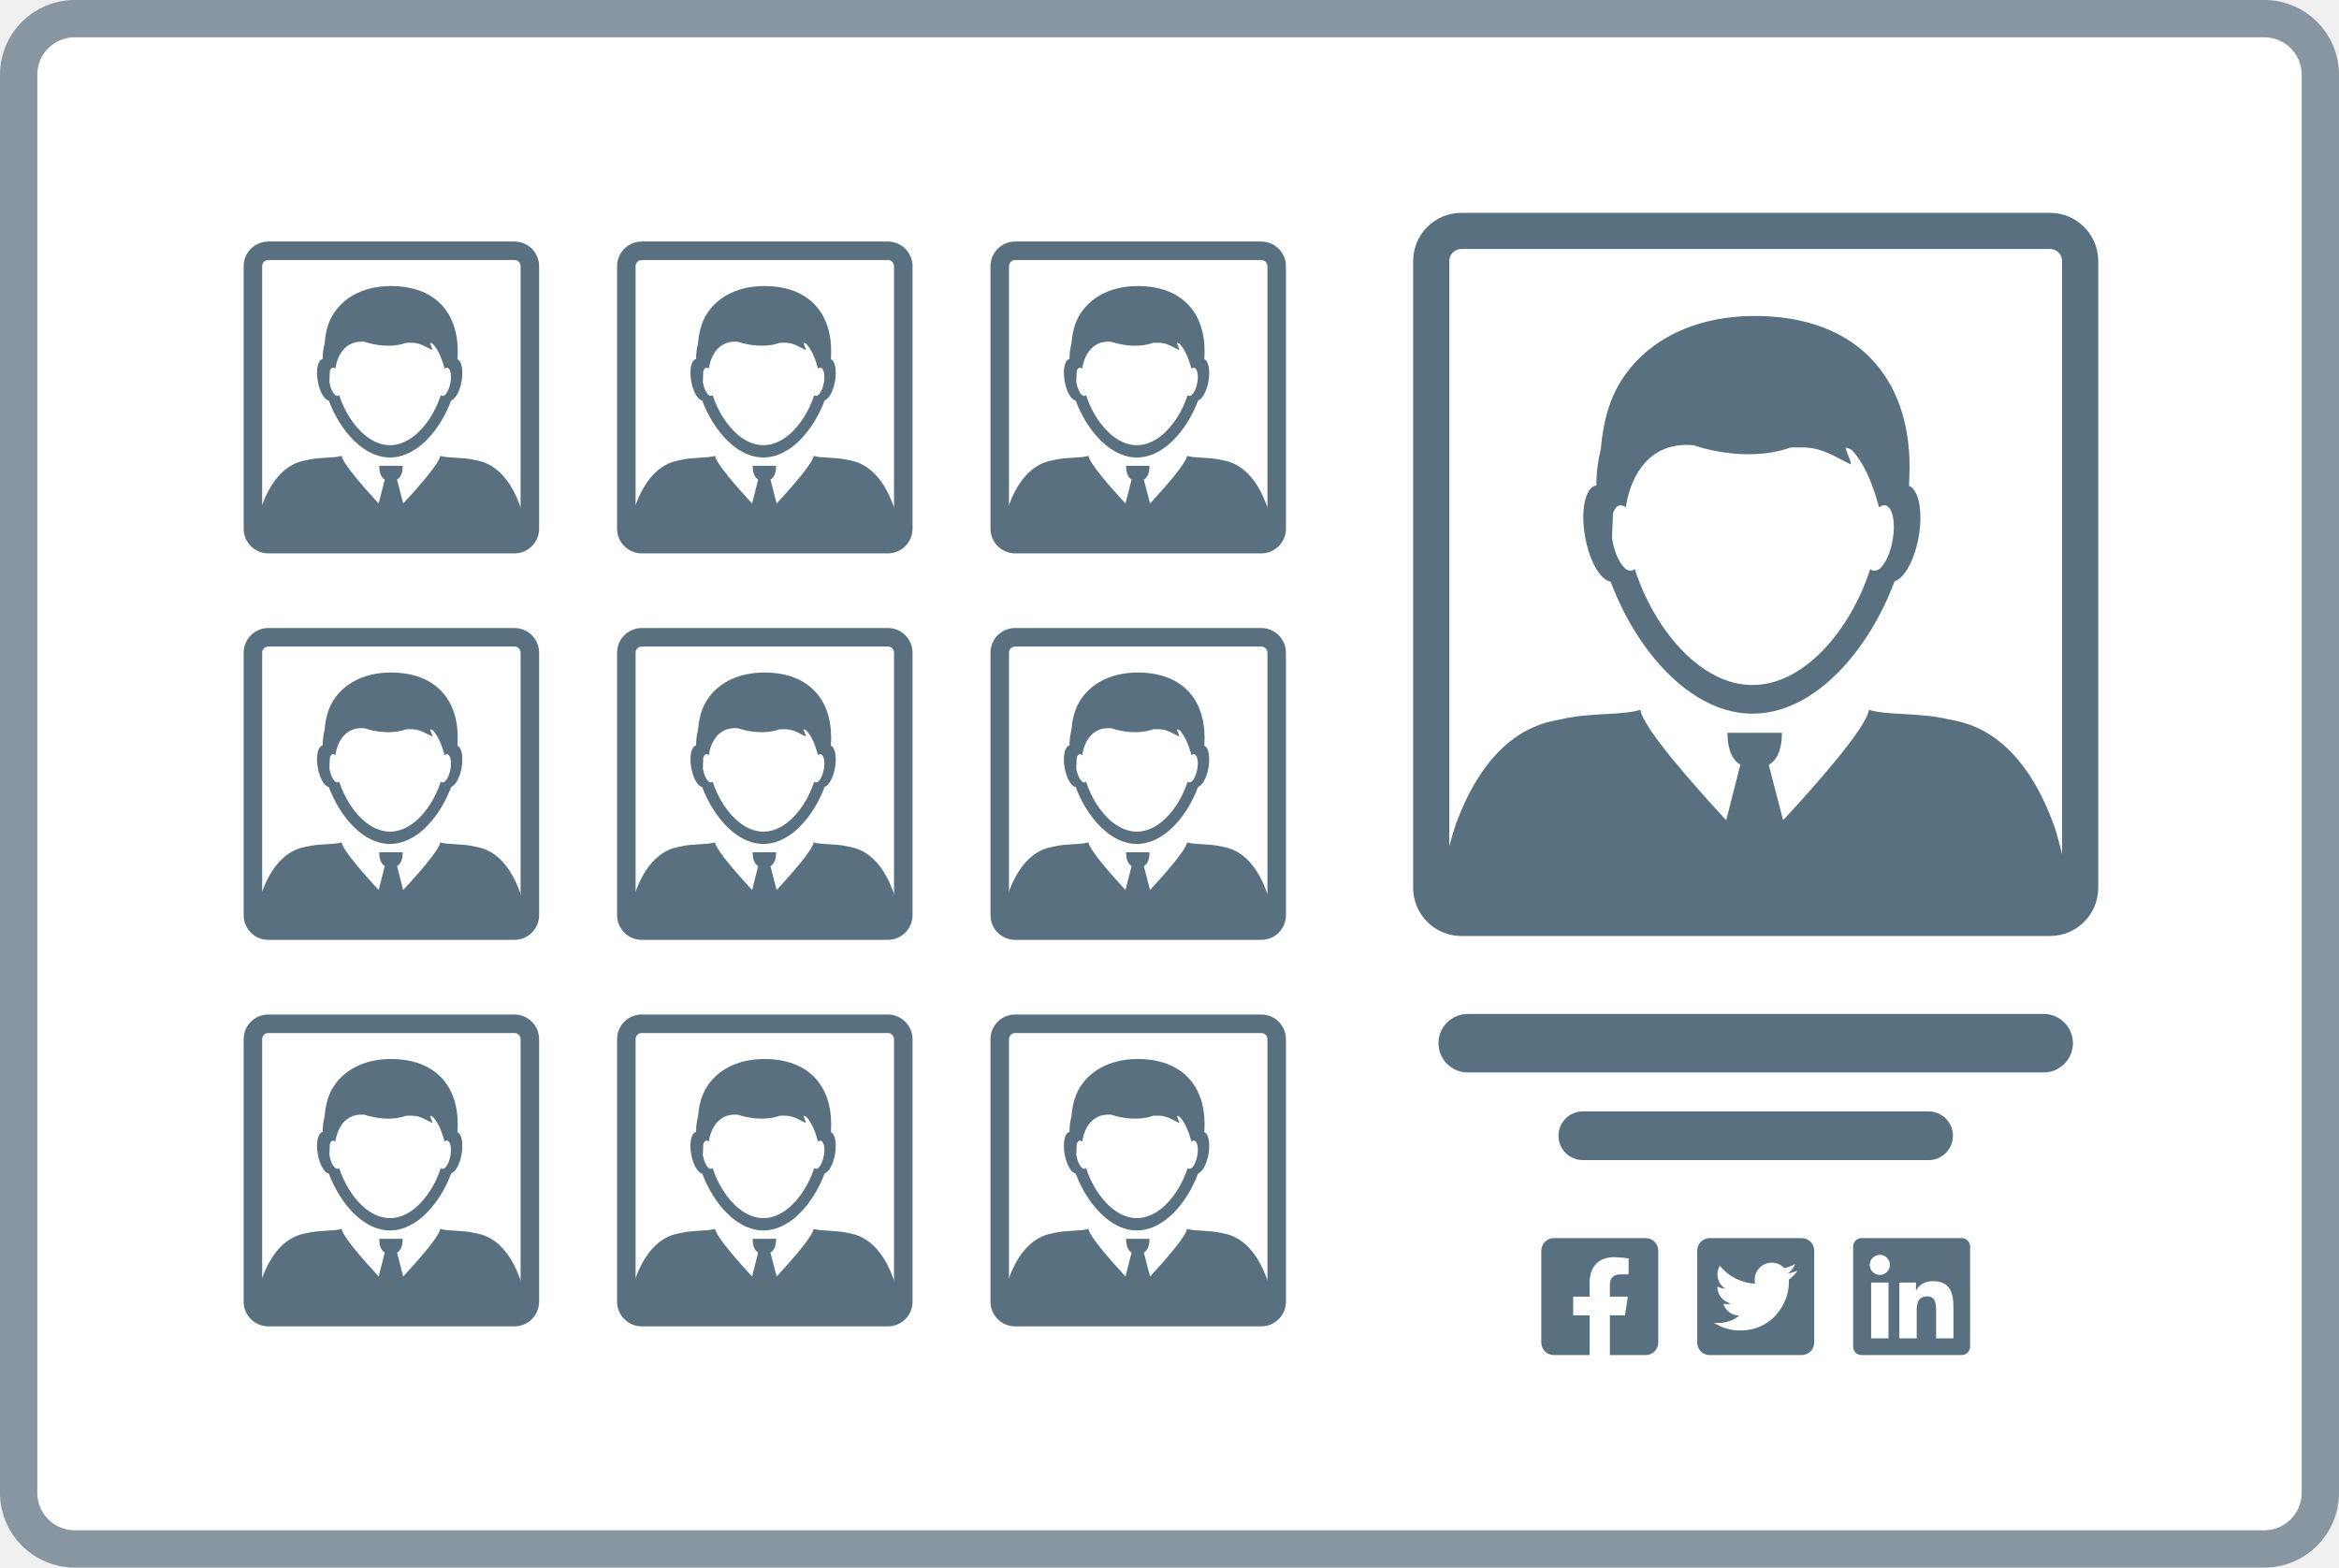
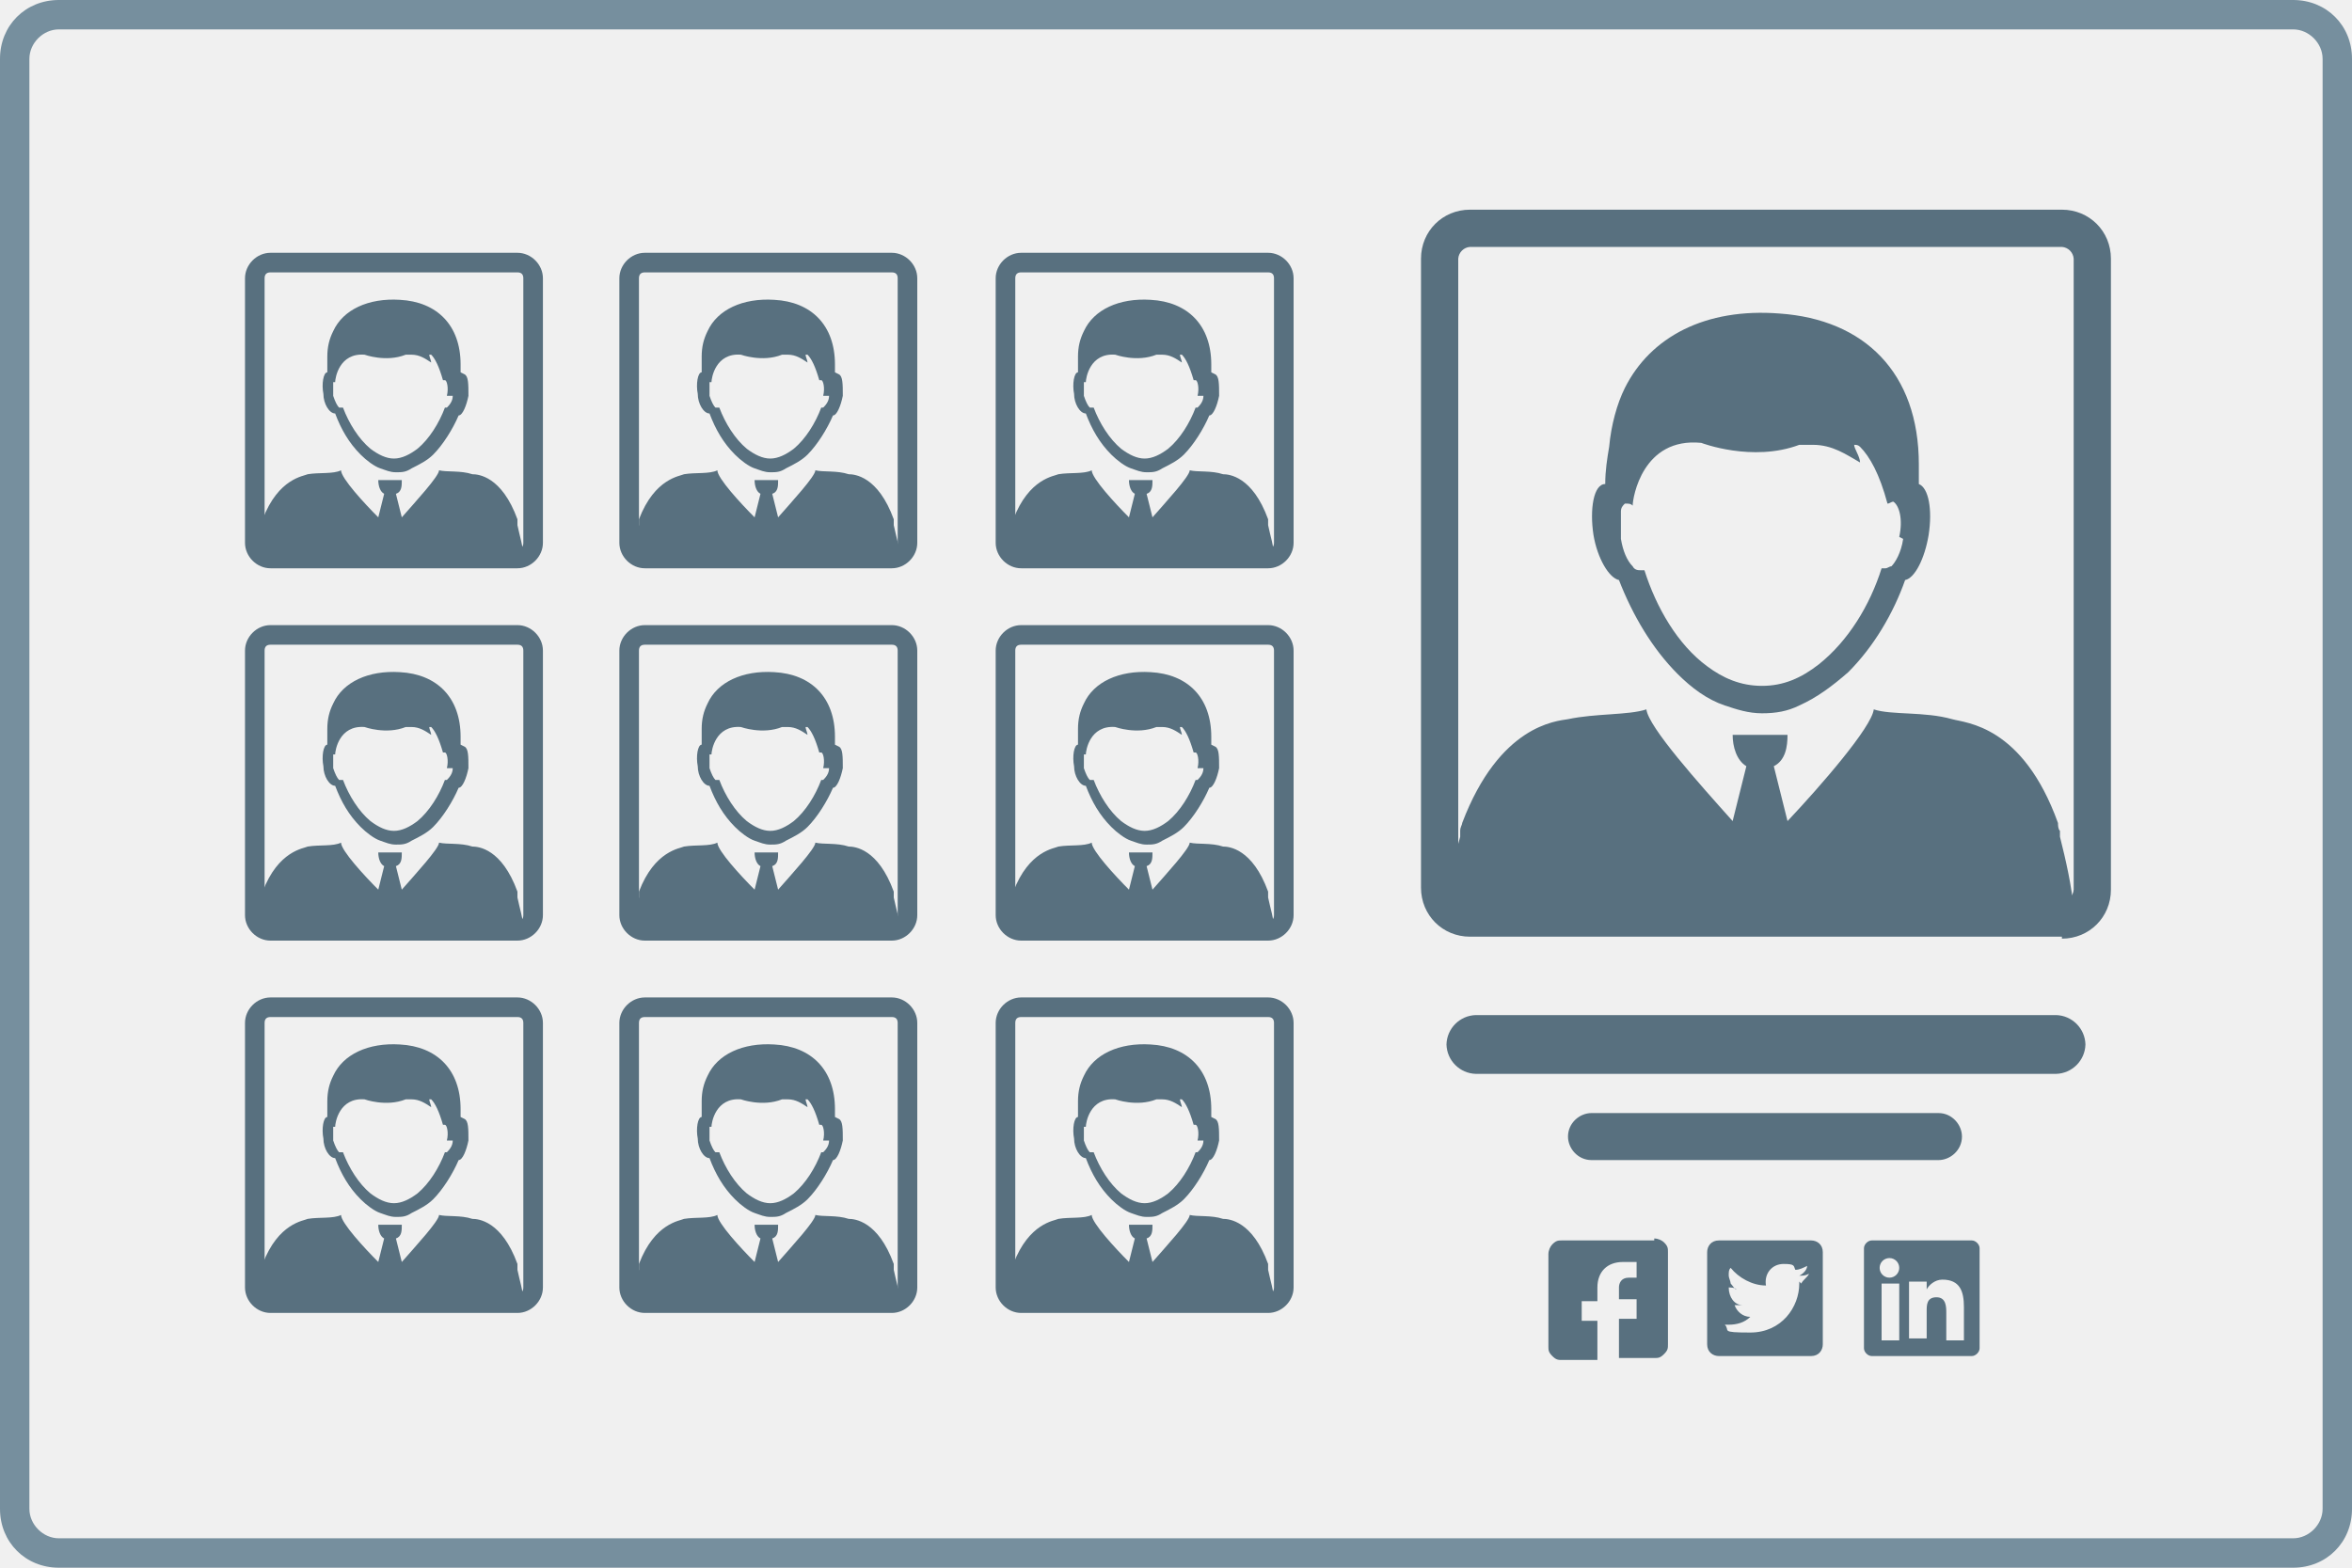
- <svg xmlns="http://www.w3.org/2000/svg" width="94" height="63" fill="none">
-   <style>.B{fill:#fff}.C{fill:#58707f}.D{stroke:#58707f}.E{stroke-width:.744}</style>
-   <rect x=".75" y=".75" width="92.5" height="61.5" rx="2.25" class="B" />
-   <rect x=".75" y=".75" width="92.5" height="61.5" rx="2.25" stroke="#8796a1" stroke-width="1.5" />
-   <g clip-path="url(#A)">
-     <rect x="9.792" y="9.707" width="11.874" height="12.533" rx=".992" class="B" />
-     <g class="C">
-       <path d="M18.386 14.439l.01-.326c-.004-1.587-.935-2.51-2.403-2.608-1.28-.085-2.244.422-2.684 1.267-.148.284-.232.64-.264 1.026-.05.201-.078.411-.078.627h.005c-.198.04-.283.439-.2.899.075.422.266.75.442.774.224.602.578 1.187 1.016 1.614.247.242.523.433.816.551.201.079.412.124.627.124a1.71 1.71 0 0 0 .627-.124 2.51 2.51 0 0 0 .841-.576c.427-.427.773-1.002.992-1.594.168-.05.346-.366.418-.769.076-.44.002-.821-.167-.885zm-.284.944c-.04.223-.127.408-.219.487-.037.031-.075.046-.112.04-.02-.003-.04-.013-.056-.029-.203.631-.589 1.261-1.077 1.642-.291.228-.618.369-.964.369-.338 0-.659-.134-.945-.353-.497-.38-.891-1.017-1.097-1.657a.11.11 0 0 1-.056.028c-.042.008-.087-.013-.129-.056-.087-.087-.165-.26-.203-.469l-.006-.041.018-.428c.019-.053.042-.096.074-.119.013-.01.028-.015.043-.018.034-.006.071.008.107.036.013-.128.172-1.17 1.174-1.077 0 0 .88.324 1.68.038h.247c.332.013.558.185.797.295-.009-.11-.093-.221-.089-.295a.49.49 0 0 1 .106.045c.171.182.337.488.469.988l.004.003c.035-.027.07-.04.105-.033.009.001.017.004.026.008.108.052.155.309.103.599zm3.128 6.55H10.227a5.94 5.94 0 0 1 .237-1.415l.031-.102.042-.128.006-.014v-.001-.001c.626-1.673 1.606-1.739 1.83-1.791.476-.111 1.051-.064 1.358-.159.036.301.913 1.293 1.487 1.914l.245-.963c-.184-.111-.223-.352-.223-.553h.944c0 .203-.04.446-.228.556l.249.96c.575-.621 1.451-1.613 1.487-1.914.307.096.884.048 1.358.159.223.052 1.202.117 1.828 1.785l.05.138v.001l.032.112a8.14 8.14 0 0 1 .252 1.246 1.32 1.32 0 0 1 .02.171z" />
-     </g>
-   </g>
-   <rect x="10.164" y="10.079" width="11.13" height="11.789" rx=".62" class="D E" />
-   <g clip-path="url(#B)">
-     <rect x="24.799" y="9.707" width="11.874" height="12.533" rx=".992" class="B" />
-     <g class="C">
-       <path d="M33.393 14.439l.01-.326c-.004-1.587-.934-2.51-2.403-2.608-1.28-.085-2.244.422-2.684 1.267-.148.284-.232.64-.264 1.026a2.61 2.61 0 0 0-.078.627h.005c-.198.04-.283.439-.2.899.075.422.266.75.442.774.224.602.578 1.187 1.016 1.614.247.242.523.433.816.551a1.71 1.71 0 0 0 .627.124 1.71 1.71 0 0 0 .627-.124 2.52 2.52 0 0 0 .841-.576c.427-.427.773-1.002.992-1.594.168-.05.346-.366.418-.769.076-.44.002-.821-.167-.885zm-.284.944c-.039.223-.127.408-.219.487-.037.031-.075.046-.112.04-.02-.003-.039-.013-.056-.029-.203.631-.589 1.261-1.077 1.642-.291.228-.618.369-.964.369-.338 0-.659-.134-.945-.353-.497-.38-.891-1.017-1.096-1.657a.11.11 0 0 1-.056.028c-.042.008-.087-.013-.129-.056-.087-.087-.164-.26-.203-.469l-.006-.041.018-.428c.019-.053.042-.096.074-.119.013-.01.028-.015.043-.018.034-.006.071.008.107.036.013-.128.172-1.17 1.174-1.077 0 0 .88.324 1.68.038h.247c.332.013.558.185.797.295-.009-.11-.093-.221-.089-.295.038.01.073.027.106.045.171.182.337.488.469.988l.004.003c.034-.027.07-.04.105-.033.009.001.017.004.026.008.108.052.156.309.103.599zm3.128 6.55H25.234a5.94 5.94 0 0 1 .237-1.415l.031-.102.042-.128.006-.014v-.001-.001c.626-1.673 1.607-1.739 1.83-1.791.476-.111 1.05-.064 1.358-.159.036.301.913 1.293 1.487 1.914l.245-.963c-.184-.111-.223-.352-.223-.553h.944c0 .203-.04.446-.228.556l.249.96c.575-.621 1.451-1.613 1.487-1.914.307.096.884.048 1.358.159.223.052 1.202.117 1.828 1.785l.05.138v.001l.032.112a8.14 8.14 0 0 1 .252 1.246c.011.057.017.115.02.171z" />
-     </g>
-   </g>
-   <rect x="25.171" y="10.079" width="11.13" height="11.789" rx=".62" class="D E" />
-   <g clip-path="url(#C)">
-     <rect x="39.806" y="9.707" width="11.874" height="12.533" rx=".992" class="B" />
-     <g class="C">
-       <path d="M48.4 14.439l.01-.326c-.004-1.587-.934-2.51-2.403-2.608-1.28-.085-2.244.422-2.684 1.267-.148.284-.232.64-.264 1.026a2.61 2.61 0 0 0-.078.627h.005c-.198.04-.283.439-.2.899.075.422.267.75.443.774.224.602.578 1.187 1.016 1.614.247.242.523.433.816.551a1.71 1.71 0 0 0 .627.124 1.71 1.71 0 0 0 .627-.124c.303-.121.588-.321.842-.576.427-.427.773-1.002.992-1.594.168-.05.346-.366.418-.769.076-.44.003-.821-.167-.885zm-.284.944c-.039.223-.127.408-.219.487-.037.031-.075.046-.112.04-.02-.003-.039-.013-.056-.029-.203.631-.589 1.261-1.077 1.642-.291.228-.618.369-.964.369-.338 0-.659-.134-.945-.353-.497-.38-.891-1.017-1.096-1.657a.11.11 0 0 1-.056.028c-.042.008-.087-.013-.129-.056-.087-.087-.164-.26-.203-.469l-.006-.041.018-.428c.019-.053.042-.096.074-.119.013-.01.028-.015.043-.018.034-.006.071.008.107.036.013-.128.172-1.17 1.174-1.077 0 0 .88.324 1.68.038h.247c.331.013.559.185.797.295-.009-.11-.093-.221-.089-.295a.49.49 0 0 1 .106.045c.171.182.337.488.469.988l.004.003c.034-.027.07-.04.105-.033.009.001.017.004.026.008.108.052.156.309.103.599zm3.128 6.55H40.241a5.94 5.94 0 0 1 .237-1.415l.031-.102.042-.128.006-.014v-.001-.001c.626-1.673 1.606-1.739 1.83-1.791.476-.111 1.05-.064 1.358-.159.036.301.913 1.293 1.487 1.914l.245-.963c-.184-.111-.223-.352-.223-.553h.943c0 .203-.039.446-.228.556l.249.96c.575-.621 1.451-1.613 1.487-1.914.307.096.884.048 1.358.159.223.052 1.202.117 1.828 1.785l.05.138v.001l.032.112a8.14 8.14 0 0 1 .252 1.246 1.32 1.32 0 0 1 .02.171z" />
-     </g>
-   </g>
-   <rect x="40.178" y="10.079" width="11.13" height="11.789" rx=".62" class="D E" />
-   <g clip-path="url(#D)">
-     <rect x="9.792" y="25.24" width="11.874" height="12.533" rx=".992" class="B" />
-     <g class="C">
-       <path d="M18.386 29.972l.01-.326c-.004-1.587-.935-2.511-2.403-2.609-1.28-.085-2.244.422-2.684 1.267-.148.284-.232.64-.264 1.026-.05.201-.078.411-.078.627h.005c-.198.04-.283.439-.2.899.075.422.266.75.442.774.224.602.578 1.187 1.016 1.614.247.242.523.434.816.551.201.079.412.124.627.124s.426-.045.627-.124a2.51 2.51 0 0 0 .841-.576c.427-.427.773-1.002.992-1.594.168-.05.346-.366.418-.769.076-.44.002-.821-.167-.885zm-.284.944c-.04.223-.127.408-.219.487-.037.031-.075.046-.112.04-.02-.003-.04-.013-.056-.029-.203.631-.589 1.261-1.077 1.642-.291.228-.618.368-.964.368-.338 0-.659-.134-.945-.353-.497-.38-.891-1.017-1.097-1.657a.11.11 0 0 1-.056.028c-.042.008-.087-.013-.129-.056-.087-.087-.165-.26-.203-.469l-.006-.041.018-.428c.019-.053.042-.096.074-.119.013-.01.028-.015.043-.018.034-.006.071.008.107.036.013-.128.172-1.17 1.174-1.077 0 0 .88.324 1.68.038h.247c.332.013.558.185.797.294-.009-.11-.093-.22-.089-.294a.49.49 0 0 1 .106.045c.171.182.337.488.469.988l.004.003c.035-.027.07-.04.105-.033.009.001.017.004.026.008.108.052.155.309.103.599zm3.128 6.55H10.227a5.93 5.93 0 0 1 .237-1.415l.031-.102.042-.127.006-.014v-.001-.001c.626-1.673 1.606-1.739 1.83-1.791.476-.111 1.051-.064 1.358-.159.036.301.913 1.293 1.487 1.914l.245-.963c-.184-.111-.223-.352-.223-.553h.944c0 .203-.04.446-.228.556l.249.96c.575-.621 1.451-1.613 1.487-1.914.307.096.884.048 1.358.159.223.052 1.202.117 1.828 1.785l.05.138v.001l.032.112a8.14 8.14 0 0 1 .252 1.246 1.32 1.32 0 0 1 .02.171z" />
-     </g>
-   </g>
-   <rect x="10.164" y="25.612" width="11.13" height="11.789" rx=".62" class="D E" />
-   <g clip-path="url(#E)">
-     <rect x="24.799" y="25.24" width="11.874" height="12.533" rx=".992" class="B" />
-     <g class="C">
-       <path d="M33.393 29.972l.01-.326c-.004-1.587-.934-2.511-2.403-2.609-1.28-.085-2.244.422-2.684 1.267-.148.284-.232.64-.264 1.026a2.61 2.61 0 0 0-.078.627h.005c-.198.04-.283.439-.2.899.075.422.266.75.442.774.224.602.578 1.187 1.016 1.614.247.242.523.434.816.551.201.079.412.124.627.124s.426-.045.627-.124a2.52 2.52 0 0 0 .841-.576c.427-.427.773-1.002.992-1.594.168-.05.346-.366.418-.769.076-.44.002-.821-.167-.885zm-.284.944c-.039.223-.127.408-.219.487-.037.031-.075.046-.112.04-.02-.003-.039-.013-.056-.029-.203.631-.589 1.261-1.077 1.642-.291.228-.618.368-.964.368-.338 0-.659-.134-.945-.353-.497-.38-.891-1.017-1.096-1.657a.11.11 0 0 1-.056.028c-.042.008-.087-.013-.129-.056-.087-.087-.164-.26-.203-.469l-.006-.041.018-.428c.019-.053.042-.096.074-.119.013-.01.028-.015.043-.018.034-.006.071.008.107.036.013-.128.172-1.17 1.174-1.077 0 0 .88.324 1.68.038h.247c.332.013.558.185.797.294-.009-.11-.093-.22-.089-.294.038.01.073.027.106.045.171.182.337.488.469.988l.004.003c.034-.027.07-.04.105-.033.009.001.017.004.026.008.108.052.156.309.103.599zm3.128 6.55H25.234a5.94 5.94 0 0 1 .237-1.415l.031-.102.042-.127.006-.014v-.001-.001c.626-1.673 1.607-1.739 1.83-1.791.476-.111 1.05-.064 1.358-.159.036.301.913 1.293 1.487 1.914l.245-.963c-.184-.111-.223-.352-.223-.553h.944c0 .203-.04.446-.228.556l.249.96c.575-.621 1.451-1.613 1.487-1.914.307.096.884.048 1.358.159.223.052 1.202.117 1.828 1.785l.05.138v.001l.032.112a8.14 8.14 0 0 1 .252 1.246c.011.057.017.115.02.171z" />
-     </g>
-   </g>
-   <rect x="25.171" y="25.612" width="11.13" height="11.789" rx=".62" class="D E" />
-   <g clip-path="url(#F)">
-     <rect x="39.806" y="25.24" width="11.874" height="12.533" rx=".992" class="B" />
-     <g class="C">
-       <path d="M48.4 29.972l.01-.326c-.004-1.587-.934-2.511-2.403-2.609-1.28-.085-2.244.422-2.684 1.267-.148.284-.232.64-.264 1.026a2.61 2.61 0 0 0-.078.627h.005c-.198.04-.283.439-.2.899.075.422.267.75.443.774.224.602.578 1.187 1.016 1.614.247.242.523.434.816.551.201.079.412.124.627.124s.426-.045.627-.124c.303-.121.588-.321.842-.576.427-.427.773-1.002.992-1.594.168-.05.346-.366.418-.769.076-.44.003-.821-.167-.885zm-.284.944c-.039.223-.127.408-.219.487-.037.031-.075.046-.112.04-.02-.003-.039-.013-.056-.029-.203.631-.589 1.261-1.077 1.642-.291.228-.618.368-.964.368-.338 0-.659-.134-.945-.353-.497-.38-.891-1.017-1.096-1.657a.11.11 0 0 1-.056.028c-.042.008-.087-.013-.129-.056-.087-.087-.164-.26-.203-.469l-.006-.041.018-.428c.019-.053.042-.096.074-.119.013-.01.028-.015.043-.018.034-.006.071.008.107.036.013-.128.172-1.17 1.174-1.077 0 0 .88.324 1.68.038h.247c.331.013.559.185.797.294-.009-.11-.093-.22-.089-.294a.49.49 0 0 1 .106.045c.171.182.337.488.469.988l.004.003c.034-.027.07-.04.105-.033.009.001.017.004.026.008.108.052.156.309.103.599zm3.128 6.55H40.241a5.93 5.93 0 0 1 .237-1.415l.031-.102.042-.127.006-.014v-.001-.001c.626-1.673 1.606-1.739 1.83-1.791.476-.111 1.05-.064 1.358-.159.036.301.913 1.293 1.487 1.914l.245-.963c-.184-.111-.223-.352-.223-.553h.943c0 .203-.039.446-.228.556l.249.96c.575-.621 1.451-1.613 1.487-1.914.307.096.884.048 1.358.159.223.052 1.202.117 1.828 1.785l.05.138v.001l.032.112a8.14 8.14 0 0 1 .252 1.246 1.32 1.32 0 0 1 .02.171z" />
-     </g>
-   </g>
-   <rect x="40.178" y="25.612" width="11.13" height="11.789" rx=".62" class="D E" />
-   <g clip-path="url(#G)">
-     <rect x="9.792" y="40.773" width="11.874" height="12.533" rx=".992" class="B" />
-     <g class="C">
-       <path d="M18.386 45.505l.01-.326c-.004-1.587-.935-2.51-2.403-2.609-1.28-.085-2.244.422-2.684 1.267-.148.284-.232.64-.264 1.026-.05.201-.078.411-.078.627h.005c-.198.04-.283.439-.2.899.075.422.266.75.442.774.224.602.578 1.187 1.016 1.614.247.242.523.433.816.551.201.079.412.124.627.124s.426-.045.627-.124a2.51 2.51 0 0 0 .841-.576c.427-.427.773-1.002.992-1.594.168-.05.346-.366.418-.769.076-.44.002-.821-.167-.885zm-.284.943c-.04.223-.127.408-.219.487-.037.031-.075.046-.112.039-.02-.002-.04-.013-.056-.029-.203.631-.589 1.261-1.077 1.642-.291.228-.618.369-.964.369-.338 0-.659-.134-.945-.353-.497-.38-.891-1.017-1.097-1.657-.017.015-.036.026-.056.028-.042.008-.087-.013-.129-.056-.087-.087-.165-.26-.203-.469l-.006-.041.018-.428c.019-.054.042-.096.074-.119.013-.01.028-.015.043-.018.034-.006.071.008.107.036.013-.127.172-1.17 1.174-1.077 0 0 .88.324 1.68.038h.247c.332.013.558.185.797.295-.009-.11-.093-.221-.089-.295.038.01.073.027.106.045.171.182.337.488.469.988l.004.002c.035-.027.07-.039.105-.033.009.001.017.004.026.008.108.052.155.309.103.599zM21.23 53H10.227a5.93 5.93 0 0 1 .237-1.415l.031-.102.042-.128.006-.014v-.001-.001c.626-1.673 1.606-1.739 1.83-1.791.476-.111 1.051-.064 1.358-.159.036.301.913 1.293 1.487 1.914l.245-.963c-.184-.111-.223-.352-.223-.553h.944c0 .203-.04.446-.228.556l.249.96c.575-.621 1.451-1.613 1.487-1.914.307.096.884.048 1.358.159.223.052 1.202.117 1.828 1.785l.05.138v.001l.032.112a8.14 8.14 0 0 1 .252 1.246 1.32 1.32 0 0 1 .02.171z" />
-     </g>
-   </g>
-   <rect x="10.164" y="41.145" width="11.13" height="11.789" rx=".62" class="D E" />
-   <g clip-path="url(#H)">
-     <rect x="24.799" y="40.773" width="11.874" height="12.533" rx=".992" class="B" />
-     <g class="C">
-       <path d="M33.393 45.505l.01-.326c-.004-1.587-.934-2.51-2.403-2.609-1.28-.085-2.244.422-2.684 1.267-.148.284-.232.64-.264 1.026a2.61 2.61 0 0 0-.078.627h.005c-.198.04-.283.439-.2.899.075.422.266.75.442.774.224.602.578 1.187 1.016 1.614.247.242.523.433.816.551.201.079.412.124.627.124s.426-.045.627-.124a2.52 2.52 0 0 0 .841-.576c.427-.427.773-1.002.992-1.594.168-.05.346-.366.418-.769.076-.44.002-.821-.167-.885zm-.284.943c-.039.223-.127.408-.219.487-.037.031-.075.046-.112.039-.02-.002-.039-.013-.056-.029-.203.631-.589 1.261-1.077 1.642-.291.228-.618.369-.964.369-.338 0-.659-.134-.945-.353-.497-.38-.891-1.017-1.096-1.657-.017.015-.036.026-.056.028-.042.008-.087-.013-.129-.056-.087-.087-.164-.26-.203-.469l-.006-.041.018-.428c.019-.054.042-.096.074-.119.013-.01.028-.015.043-.018.034-.006.071.008.107.036.013-.127.172-1.17 1.174-1.077 0 0 .88.324 1.68.038h.247c.332.013.558.185.797.295-.009-.11-.093-.221-.089-.295a.49.49 0 0 1 .106.045c.171.182.337.488.469.988l.004.002c.034-.027.07-.039.105-.033.009.001.017.004.026.008.108.052.156.309.103.599zM36.237 53H25.234a5.94 5.94 0 0 1 .237-1.415l.031-.102.042-.128.006-.014v-.001-.001c.626-1.673 1.607-1.739 1.83-1.791.476-.111 1.05-.064 1.358-.159.036.301.913 1.293 1.487 1.914l.245-.963c-.184-.111-.223-.352-.223-.553h.944c0 .203-.04.446-.228.556l.249.96c.575-.621 1.451-1.613 1.487-1.914.307.096.884.048 1.358.159.223.052 1.202.117 1.828 1.785l.05.138v.001l.032.112a8.14 8.14 0 0 1 .252 1.246c.011.057.017.115.02.171z" />
-     </g>
-   </g>
-   <rect x="25.171" y="41.145" width="11.13" height="11.789" rx=".62" class="D E" />
-   <g clip-path="url(#I)">
-     <rect x="39.806" y="40.773" width="11.874" height="12.533" rx=".992" class="B" />
-     <g class="C">
-       <path d="M48.4 45.505l.01-.326c-.004-1.587-.934-2.51-2.403-2.609-1.28-.085-2.244.422-2.684 1.267-.148.284-.232.64-.264 1.026a2.61 2.61 0 0 0-.078.627h.005c-.198.04-.283.439-.2.899.075.422.267.75.443.774.224.602.578 1.187 1.016 1.614.247.242.523.433.816.551.201.079.412.124.627.124s.426-.045.627-.124c.303-.121.588-.321.842-.576.427-.427.773-1.002.992-1.594.168-.05.346-.366.418-.769.076-.44.003-.821-.167-.885zm-.284.943c-.039.223-.127.408-.219.487-.037.031-.075.046-.112.039-.02-.002-.039-.013-.056-.029-.203.631-.589 1.261-1.077 1.642-.291.228-.618.369-.964.369-.338 0-.659-.134-.945-.353-.497-.38-.891-1.017-1.096-1.657-.017.015-.036.026-.056.028-.042.008-.087-.013-.129-.056-.087-.087-.164-.26-.203-.469l-.006-.041.018-.428c.019-.054.042-.096.074-.119.013-.01.028-.015.043-.018.034-.006.071.008.107.036.013-.127.172-1.17 1.174-1.077 0 0 .88.324 1.68.038h.247c.331.013.559.185.797.295-.009-.11-.093-.221-.089-.295.038.01.073.027.106.045.171.182.337.488.469.988l.004.002c.034-.027.07-.039.105-.033.009.001.017.004.026.008.108.052.156.309.103.599zM51.244 53H40.241a5.93 5.93 0 0 1 .237-1.415l.031-.102.042-.128.006-.014v-.001-.001c.626-1.673 1.606-1.739 1.83-1.791.476-.111 1.05-.064 1.358-.159.036.301.913 1.293 1.487 1.914l.245-.963c-.184-.111-.223-.352-.223-.553h.943c0 .203-.039.446-.228.556l.249.96c.575-.621 1.451-1.613 1.487-1.914.307.096.884.048 1.358.159.223.052 1.202.117 1.828 1.785l.05.138v.001l.032.112a8.13 8.13 0 0 1 .252 1.246 1.32 1.32 0 0 1 .02.171z" />
-     </g>
-   </g>
-   <rect x="40.178" y="41.145" width="11.13" height="11.789" rx=".62" class="D E" />
-   <rect x="57.518" y="9.281" width="26.08" height="27.61" rx="1.211" class="B" />
-   <rect x="57.518" y="9.281" width="26.08" height="27.61" rx="1.211" stroke-width="1.453" class="D" />
-   <g class="C">
-     <path d="M76.72 19.527l.024-.757c-.009-3.681-2.167-5.821-5.573-6.049-2.968-.198-5.203.979-6.223 2.939-.343.659-.538 1.484-.612 2.38a6.05 6.05 0 0 0-.18 1.455h.012c-.009.012-.018.012-.024.015-.435.077-.633 1.002-.441 2.07.174.979.618 1.738 1.026 1.795.52 1.395 1.339 2.752 2.356 3.743.574.562 1.212 1.005 1.892 1.277.467.183.955.287 1.455.287a3.97 3.97 0 0 0 1.455-.287c.704-.281 1.363-.745 1.951-1.336.99-.99 1.792-2.324 2.3-3.696.39-.115.801-.848.97-1.783.177-1.02.006-1.904-.387-2.052zm-.659 2.188c-.092.517-.296.946-.508 1.129-.086.071-.174.106-.26.092a.22.22 0 0 1-.13-.068c-.47 1.463-1.366 2.924-2.498 3.808-.674.529-1.434.854-2.235.854-.784 0-1.529-.311-2.191-.819-1.153-.881-2.066-2.359-2.542-3.843-.038.036-.083.059-.13.065-.098.018-.201-.03-.299-.13-.201-.201-.381-.603-.47-1.088l-.015-.095.041-.993c.044-.124.098-.222.172-.275.029-.024.065-.035.1-.041.08-.015.166.018.248.083v-.021c.03-.275.399-2.693 2.723-2.478 0 0 2.04.751 3.897.089h.574c.769.03 1.295.429 1.848.683-.021-.254-.216-.511-.207-.683.089.024.168.062.245.104.396.423.781 1.132 1.088 2.291l.009.006c.08-.062.163-.092.242-.077.021.003.038.009.059.018.251.121.361.715.239 1.39zm7.255 15.19H57.801a13.76 13.76 0 0 1 .55-3.282l.071-.236.097-.296c.009-.018.009-.021.012-.024l.003-.009v-.003-.003c1.452-3.879 3.725-4.033 4.243-4.154 1.103-.257 2.436-.148 3.149-.37.083.698 2.117 2.998 3.447 4.438l.568-2.232c-.426-.257-.517-.816-.517-1.283h2.188c0 .47-.092 1.035-.529 1.289l.577 2.226c1.333-1.44 3.364-3.74 3.447-4.438.713.222 2.049.112 3.149.37.517.121 2.788.272 4.24 4.139l.115.319v.003c.003.009.006.015.006.024l.068.237c.26.937.476 1.922.585 2.888a3.03 3.03 0 0 1 .047.396z" />
-     <rect x="57.809" y="40.751" width="25.498" height="2.35" rx="1.175" />
-     <rect x="62.632" y="44.667" width="15.853" height="1.958" rx=".979" />
-     <path d="M66.138 49.759h-3.693a.5.5 0 0 0-.356.148c-.094.095-.147.222-.147.356v3.693c0 .133.053.262.147.356s.223.148.356.148h1.44v-1.598h-.661v-.752h.661v-.573c0-.652.388-1.012.983-1.012a3.97 3.97 0 0 1 .582.051v.64h-.328c-.323 0-.424.201-.424.406v.488h.722l-.115.752h-.606v1.598h1.44a.5.5 0 0 0 .356-.148c.094-.095.147-.223.147-.356v-3.693c0-.134-.053-.262-.147-.356s-.223-.148-.356-.148zm6.267 0h-3.693c-.278 0-.504.226-.504.504v3.693c0 .278.225.504.504.504h3.693c.278 0 .504-.226.504-.504v-3.693c0-.278-.226-.504-.504-.504zm-.513 1.666l.002.089c0 .91-.692 1.958-1.958 1.958a1.95 1.95 0 0 1-1.056-.308 1.45 1.45 0 0 0 .166.008 1.38 1.38 0 0 0 .854-.294.69.69 0 0 1-.643-.477.73.73 0 0 0 .311-.013.69.69 0 0 1-.551-.676v-.008a.69.69 0 0 0 .311.087c-.094-.063-.172-.148-.225-.248s-.081-.212-.081-.325a.68.68 0 0 1 .093-.347c.339.418.848.69 1.418.72a.69.69 0 0 1 1.174-.629 1.35 1.35 0 0 0 .436-.166.68.68 0 0 1-.302.379 1.37 1.37 0 0 0 .397-.107c-.093.138-.211.259-.345.357zm6.947-1.666h-4.03c-.185 0-.335.152-.335.339v4.022c0 .187.15.339.335.339h4.03c.185 0 .336-.152.336-.339v-4.022c0-.187-.151-.339-.336-.339zm-2.944 4.029h-.697v-2.243h.698v2.243h-.001zm-.348-2.549c-.224 0-.404-.181-.404-.404s.18-.404.404-.404.404.181.404.404-.18.404-.404.404zm2.959 2.549h-.697v-1.091c0-.26-.005-.595-.362-.595-.363 0-.418.283-.418.576v1.11h-.697v-2.243H77v.306h.01c.093-.176.321-.362.66-.362.705 0 .836.465.836 1.069v1.229z" />
+ <svg xmlns="http://www.w3.org/2000/svg" viewBox="0 0 120 80">
+   <path d="M117,80H3c-1.7,0-3-1.3-3-3V3C0,1.3,1.3,0,3,0h114C118.7,0,120,1.3,120,3v74c0,1.7-1.3,3-3,3ZM3,1.5c-.8,0-1.5.7-1.5,1.5v74c0,.8.7,1.5,1.5,1.5h114c.8,0,1.5-.7,1.5-1.5V3c0-.8-.7-1.5-1.5-1.5H3Z" fill="#768f9e" />
+   <g fill="#58707f">
+     <use href="#B" />
+     <use href="#C" />
+     <path d="M26.4 29H13.8c-.7 0-1.3-.6-1.3-1.3V14.2c0-.7.6-1.3 1.3-1.3h12.6c.7 0 1.3.6 1.3 1.3v13.5c0 .7-.6 1.3-1.3 1.3zM13.8 13.9c-.2 0-.3.1-.3.3v13.5c0 .2.1.3.3.3h12.6c.2 0 .3-.1.3-.3V14.2c0-.2-.1-.3-.3-.3H13.8z" />
+     <use href="#D" />
+     <use href="#C" x="19.2" />
+     <path d="M45.5 29H32.9c-.7 0-1.3-.6-1.3-1.3V14.2c0-.7.6-1.3 1.3-1.3h12.6c.7 0 1.3.6 1.3 1.3v13.5c0 .7-.6 1.3-1.3 1.3zM32.9 13.9c-.2 0-.3.1-.3.3v13.5c0 .2.1.3.3.3h12.6c.2 0 .3-.1.3-.3V14.2c0-.2-.1-.3-.3-.3H32.9z" />
+     <use href="#E" />
+     <use href="#C" x="38.3" />
+     <path d="M64.7 29H52.1c-.7 0-1.3-.6-1.3-1.3V14.2c0-.7.6-1.3 1.3-1.3h12.6c.7 0 1.3.6 1.3 1.3v13.5c0 .7-.6 1.3-1.3 1.3zM52.1 13.9c-.2 0-.3.1-.3.3v13.5c0 .2.1.3.3.3h12.6c.2 0 .3-.1.3-.3V14.2c0-.2-.1-.3-.3-.3H52.1z" />
+     <use href="#B" y="19" />
+     <use href="#C" y="19" />
+     <path d="M26.4 48H13.8c-.7 0-1.3-.6-1.3-1.3V33.2c0-.7.6-1.3 1.3-1.3h12.6c.7 0 1.3.6 1.3 1.3v13.5c0 .7-.6 1.3-1.3 1.3zM13.8 32.9c-.2 0-.3.1-.3.3v13.5c0 .2.1.3.3.3h12.6c.2 0 .3-.1.3-.3V33.2c0-.2-.1-.3-.3-.3H13.8z" />
+     <use href="#D" y="19" />
+     <use href="#C" x="19.2" y="19" />
+     <path d="M45.5 48H32.9c-.7 0-1.3-.6-1.3-1.3V33.2c0-.7.6-1.3 1.3-1.3h12.6c.7 0 1.3.6 1.3 1.3v13.5c0 .7-.6 1.3-1.3 1.3zM32.9 32.9c-.2 0-.3.1-.3.3v13.5c0 .2.1.3.3.3h12.6c.2 0 .3-.1.3-.3V33.2c0-.2-.1-.3-.3-.3H32.9z" />
+     <use href="#E" y="19" />
+     <use href="#C" x="38.3" y="19" />
+     <path d="M64.7 48H52.1c-.7 0-1.3-.6-1.3-1.3V33.2c0-.7.6-1.3 1.3-1.3h12.6c.7 0 1.3.6 1.3 1.3v13.5c0 .7-.6 1.3-1.3 1.3zM52.1 32.9c-.2 0-.3.1-.3.3v13.5c0 .2.1.3.3.3h12.6c.2 0 .3-.1.3-.3V33.2c0-.2-.1-.3-.3-.3H52.1z" />
+     <use href="#B" y="38" />
+     <use href="#C" y="38" />
+     <path d="M26.4 67H13.8c-.7 0-1.3-.6-1.3-1.3V52.2c0-.7.6-1.3 1.3-1.3h12.6c.7 0 1.3.6 1.3 1.3v13.5c0 .7-.6 1.3-1.3 1.3zM13.8 51.9c-.2 0-.3.1-.3.3v13.5c0 .2.1.3.3.3h12.6c.2 0 .3-.1.3-.3V52.2c0-.2-.1-.3-.3-.3H13.8z" />
+     <use href="#D" y="38" />
+     <use href="#C" x="19.2" y="38" />
+     <path d="M45.5 67H32.9c-.7 0-1.3-.6-1.3-1.3V52.2c0-.7.6-1.3 1.3-1.3h12.6c.7 0 1.3.6 1.3 1.3v13.5c0 .7-.6 1.3-1.3 1.3zM32.9 51.9c-.2 0-.3.1-.3.3v13.5c0 .2.1.3.3.3h12.6c.2 0 .3-.1.3-.3V52.2c0-.2-.1-.3-.3-.3H32.9z" />
+     <use href="#E" y="38" />
+     <use href="#C" x="38.3" y="38" />
+     <path d="M64.7 67H52.1c-.7 0-1.3-.6-1.3-1.3V52.2c0-.7.6-1.3 1.3-1.3h12.6c.7 0 1.3.6 1.3 1.3v13.5c0 .7-.6 1.3-1.3 1.3zM52.1 51.9c-.2 0-.3.1-.3.3v13.5c0 .2.1.3.3.3h12.6c.2 0 .3-.1.3-.3V52.2c0-.2-.1-.3-.3-.3H52.1zm53.1-4.1H75c-1.4 0-2.5-1.1-2.5-2.5V13.2c0-1.4 1.1-2.5 2.5-2.5h30.2c1.4 0 2.5 1.1 2.5 2.5v32.2c0 1.4-1.1 2.5-2.5 2.5zM75 12.6a.65.65 0 0 0-.6.6v32.2a.65.65 0 0 0 .6.6h30.2a.65.65 0 0 0 .6-.6V13.2a.65.65 0 0 0-.6-.6H75zm22.9 12.1v-1c0-4.7-2.8-7.4-7.1-7.7-3.8-.3-6.6 1.2-7.9 3.8-.4.8-.7 1.9-.8 3-.1.6-.2 1.2-.2 1.9h0c-.6 0-.8 1.3-.6 2.6.2 1.2.8 2.2 1.3 2.3.7 1.8 1.7 3.5 3 4.8.7.7 1.5 1.3 2.4 1.6.6.2 1.2.4 1.9.4s1.3-.1 1.9-.4c.9-.4 1.7-1 2.5-1.7 1.3-1.3 2.3-3 2.9-4.7.5-.1 1-1.1 1.2-2.3.2-1.3 0-2.4-.5-2.6zm-.8 2.8c-.1.7-.4 1.2-.6 1.4-.1 0-.2.1-.3.1H96c-.6 1.9-1.7 3.7-3.2 4.9-.9.7-1.8 1.1-2.9 1.1s-2-.4-2.8-1c-1.5-1.1-2.6-3-3.2-4.9h-.2c-.1 0-.3 0-.4-.2-.3-.3-.5-.8-.6-1.4v-.1-1.3c0-.2.1-.3.2-.4h.1c.1 0 .2 0 .3.1h0c0-.4.5-3.5 3.5-3.2 0 0 2.6 1 5 .1h.7c1 0 1.7.5 2.4.9 0-.3-.3-.7-.3-.9.1 0 .2 0 .3.1.5.5 1 1.4 1.4 2.9h0 0c.1 0 .2-.1.3-.1.3.2.5.9.3 1.8z" />
+     <path d="M106.4 46.9H73.8c0-1.4.3-2.8.7-4.2v-.3c0-.2.1-.3.1-.4h0c1.9-5 4.8-5.2 5.4-5.3 1.4-.3 3.1-.2 4-.5.1.9 2.7 3.8 4.4 5.7l.7-2.8c-.5-.3-.7-1-.7-1.6h2.8c0 .6-.1 1.3-.7 1.6l.7 2.8c1.7-1.8 4.3-4.8 4.4-5.7.9.3 2.6.1 4 .5.7.2 3.6.3 5.4 5.3h0c0 .1 0 .3.1.4h0v.3c.3 1.2.6 2.5.7 3.7v.5zm-31.1 4.9h29.6a1.54 1.54 0 0 1 1.5 1.5h0a1.54 1.54 0 0 1-1.5 1.5H75.3a1.54 1.54 0 0 1-1.5-1.5h0a1.54 1.54 0 0 1 1.5-1.5zm5.9 5h17.7c.7 0 1.2.6 1.2 1.2h0c0 .7-.6 1.2-1.2 1.2H81.2c-.7 0-1.2-.6-1.2-1.2h0c0-.7.6-1.2 1.2-1.2zm3.2 6.5h-4.7c-.2 0-.3 0-.5.2-.1.1-.2.3-.2.5v4.7c0 .2 0 .3.2.5s.3.2.5.2h1.8v-2h-.8v-1h.8v-.7c0-.8.5-1.3 1.3-1.3h.7v.8h-.4c-.4 0-.5.3-.5.5v.6h.9v1h-.9v2h1.8c.2 0 .3 0 .5-.2s.2-.3.2-.5v-4.7c0-.2 0-.3-.2-.5-.1-.1-.3-.2-.5-.2zm8 0h-4.7c-.4 0-.6.3-.6.6v4.7c0 .4.3.6.6.6h4.7c.4 0 .6-.3.6-.6v-4.7c0-.4-.3-.6-.6-.6zm-.6 2.1v.1c0 1.2-.9 2.5-2.5 2.5s-1-.1-1.3-.4h.2c.4 0 .8-.1 1.1-.4-.4 0-.7-.3-.8-.6h.4c-.4 0-.7-.4-.7-.9h0c.1 0 .3 0 .4.1-.1 0-.2-.2-.3-.3 0-.1-.1-.3-.1-.4 0-.2 0-.3.1-.4.4.5 1.1.9 1.8.9-.1-.6.3-1.1.9-1.1s.5.1.6.3c.2 0 .4-.1.6-.2 0 .2-.2.4-.4.5.2 0 .3 0 .5-.1-.1.2-.3.3-.4.5zm8.8-2.1h-5.1c-.2 0-.4.2-.4.4v5.1c0 .2.2.4.4.4h5.1c.2 0 .4-.2.4-.4v-5.1c0-.2-.2-.4-.4-.4zm-3.7 5.1H96v-2.9h.9v2.9h0zm-.5-3.2a.5.5 0 1 1 0-1 .5.5 0 1 1 0 1zm3.8 3.2h-.9V67c0-.3 0-.8-.5-.8s-.5.4-.5.7v1.4h-.9v-2.9h.9v.4h0c.1-.2.4-.5.8-.5.9 0 1.1.6 1.1 1.4v1.6z" />
  </g>
  <defs>
-     <clipPath id="A">
-       <rect x="9.792" y="9.707" width="11.874" height="12.533" rx=".992" class="B" />
-     </clipPath>
-     <clipPath id="B">
-       <rect x="24.799" y="9.707" width="11.874" height="12.533" rx=".992" class="B" />
-     </clipPath>
-     <clipPath id="C">
-       <rect x="39.806" y="9.707" width="11.874" height="12.533" rx=".992" class="B" />
-     </clipPath>
-     <clipPath id="D">
-       <rect x="9.792" y="25.24" width="11.874" height="12.533" rx=".992" class="B" />
-     </clipPath>
-     <clipPath id="E">
-       <rect x="24.799" y="25.24" width="11.874" height="12.533" rx=".992" class="B" />
-     </clipPath>
-     <clipPath id="F">
-       <rect x="39.806" y="25.24" width="11.874" height="12.533" rx=".992" class="B" />
-     </clipPath>
-     <clipPath id="G">
-       <rect x="9.792" y="40.773" width="11.874" height="12.533" rx=".992" class="B" />
-     </clipPath>
-     <clipPath id="H">
-       <rect x="24.799" y="40.773" width="11.874" height="12.533" rx=".992" class="B" />
-     </clipPath>
-     <clipPath id="I">
-       <rect x="39.806" y="40.773" width="11.874" height="12.533" rx=".992" class="B" />
-     </clipPath>
+     <path id="B" d="M23.5 19v-.4c0-2-1.2-3.2-3.1-3.3-1.6-.1-2.9.5-3.4 1.6-.2.4-.3.8-.3 1.3v.8h0c-.2 0-.3.6-.2 1.1 0 .5.3 1 .6 1 .3.8.7 1.5 1.3 2.1.3.3.7.6 1 .7s.5.2.8.2.5 0 .8-.2c.4-.2.8-.4 1.1-.7.5-.5 1-1.3 1.3-2 .2 0 .4-.5.5-1 0-.6 0-1-.2-1.1zm-.4 1.2c0 .3-.2.5-.3.6h-.1c-.3.8-.8 1.6-1.4 2.1-.4.3-.8.5-1.2.5s-.8-.2-1.2-.5c-.6-.5-1.1-1.3-1.4-2.1h-.2c-.1-.1-.2-.3-.3-.6v-.5-.2h.1 0c0-.2.2-1.5 1.5-1.4 0 0 1.1.4 2.1 0h.3c.4 0 .7.2 1 .4 0-.1-.1-.3-.1-.4h.1c.2.2.4.6.6 1.3h0 0 .1c.1 0 .2.4.1.8z" />
+     <path id="C" d="M27.1 28.6h-14c0-.6.1-1.2.3-1.8v-.1-.2h0c.8-2.1 2.1-2.2 2.3-2.3.6-.1 1.3 0 1.7-.2 0 .4 1.2 1.7 1.9 2.4l.3-1.2c-.2-.1-.3-.4-.3-.7h1.2c0 .3 0 .6-.3.7l.3 1.2c.7-.8 1.9-2.1 1.9-2.4.4.1 1.1 0 1.7.2.3 0 1.5.1 2.3 2.3h0v.2h0v.1c.1.5.3 1.1.3 1.6v.2z" />
+     <path id="D" d="M42.6 19v-.4c0-2-1.2-3.2-3.1-3.3-1.6-.1-2.9.5-3.4 1.6-.2.4-.3.8-.3 1.3v.8h0c-.2 0-.3.6-.2 1.1 0 .5.3 1 .6 1 .3.8.7 1.5 1.3 2.1.3.3.7.6 1 .7s.5.2.8.2.5 0 .8-.2c.4-.2.8-.4 1.1-.7.5-.5 1-1.3 1.3-2 .2 0 .4-.5.5-1 0-.6 0-1-.2-1.1zm-.3 1.2c0 .3-.2.5-.3.6h-.1c-.3.8-.8 1.6-1.4 2.1-.4.3-.8.5-1.2.5s-.8-.2-1.2-.5c-.6-.5-1.1-1.3-1.4-2.1h-.2c-.1-.1-.2-.3-.3-.6v-.5-.2h.1 0c0-.2.2-1.5 1.5-1.4 0 0 1.1.4 2.1 0h.3c.4 0 .7.2 1 .4 0-.1-.1-.3-.1-.4h.1c.2.2.4.6.6 1.3h0 0 .1c.1 0 .2.4.1.8z" />
+     <path id="E" d="M61.8 19v-.4c0-2-1.2-3.2-3.1-3.3-1.6-.1-2.9.5-3.4 1.6-.2.4-.3.8-.3 1.3v.8h0c-.2 0-.3.6-.2 1.1 0 .5.3 1 .6 1 .3.8.7 1.5 1.3 2.1.3.3.7.6 1 .7s.5.2.8.2.5 0 .8-.2c.4-.2.8-.4 1.1-.7.5-.5 1-1.3 1.3-2 .2 0 .4-.5.5-1 0-.6 0-1-.2-1.1zm-.4 1.2c0 .3-.2.5-.3.6H61c-.3.8-.8 1.6-1.4 2.1-.4.3-.8.5-1.2.5s-.8-.2-1.2-.5c-.6-.5-1.1-1.3-1.4-2.1h-.2c-.1-.1-.2-.3-.3-.6v-.5-.2h.1 0c0-.2.2-1.5 1.5-1.4 0 0 1.1.4 2.1 0h.3c.4 0 .7.2 1 .4 0-.1-.1-.3-.1-.4h.1c.2.2.4.6.6 1.3h0 0 .1c.1 0 .2.4.1.8z" />
  </defs>
</svg>
